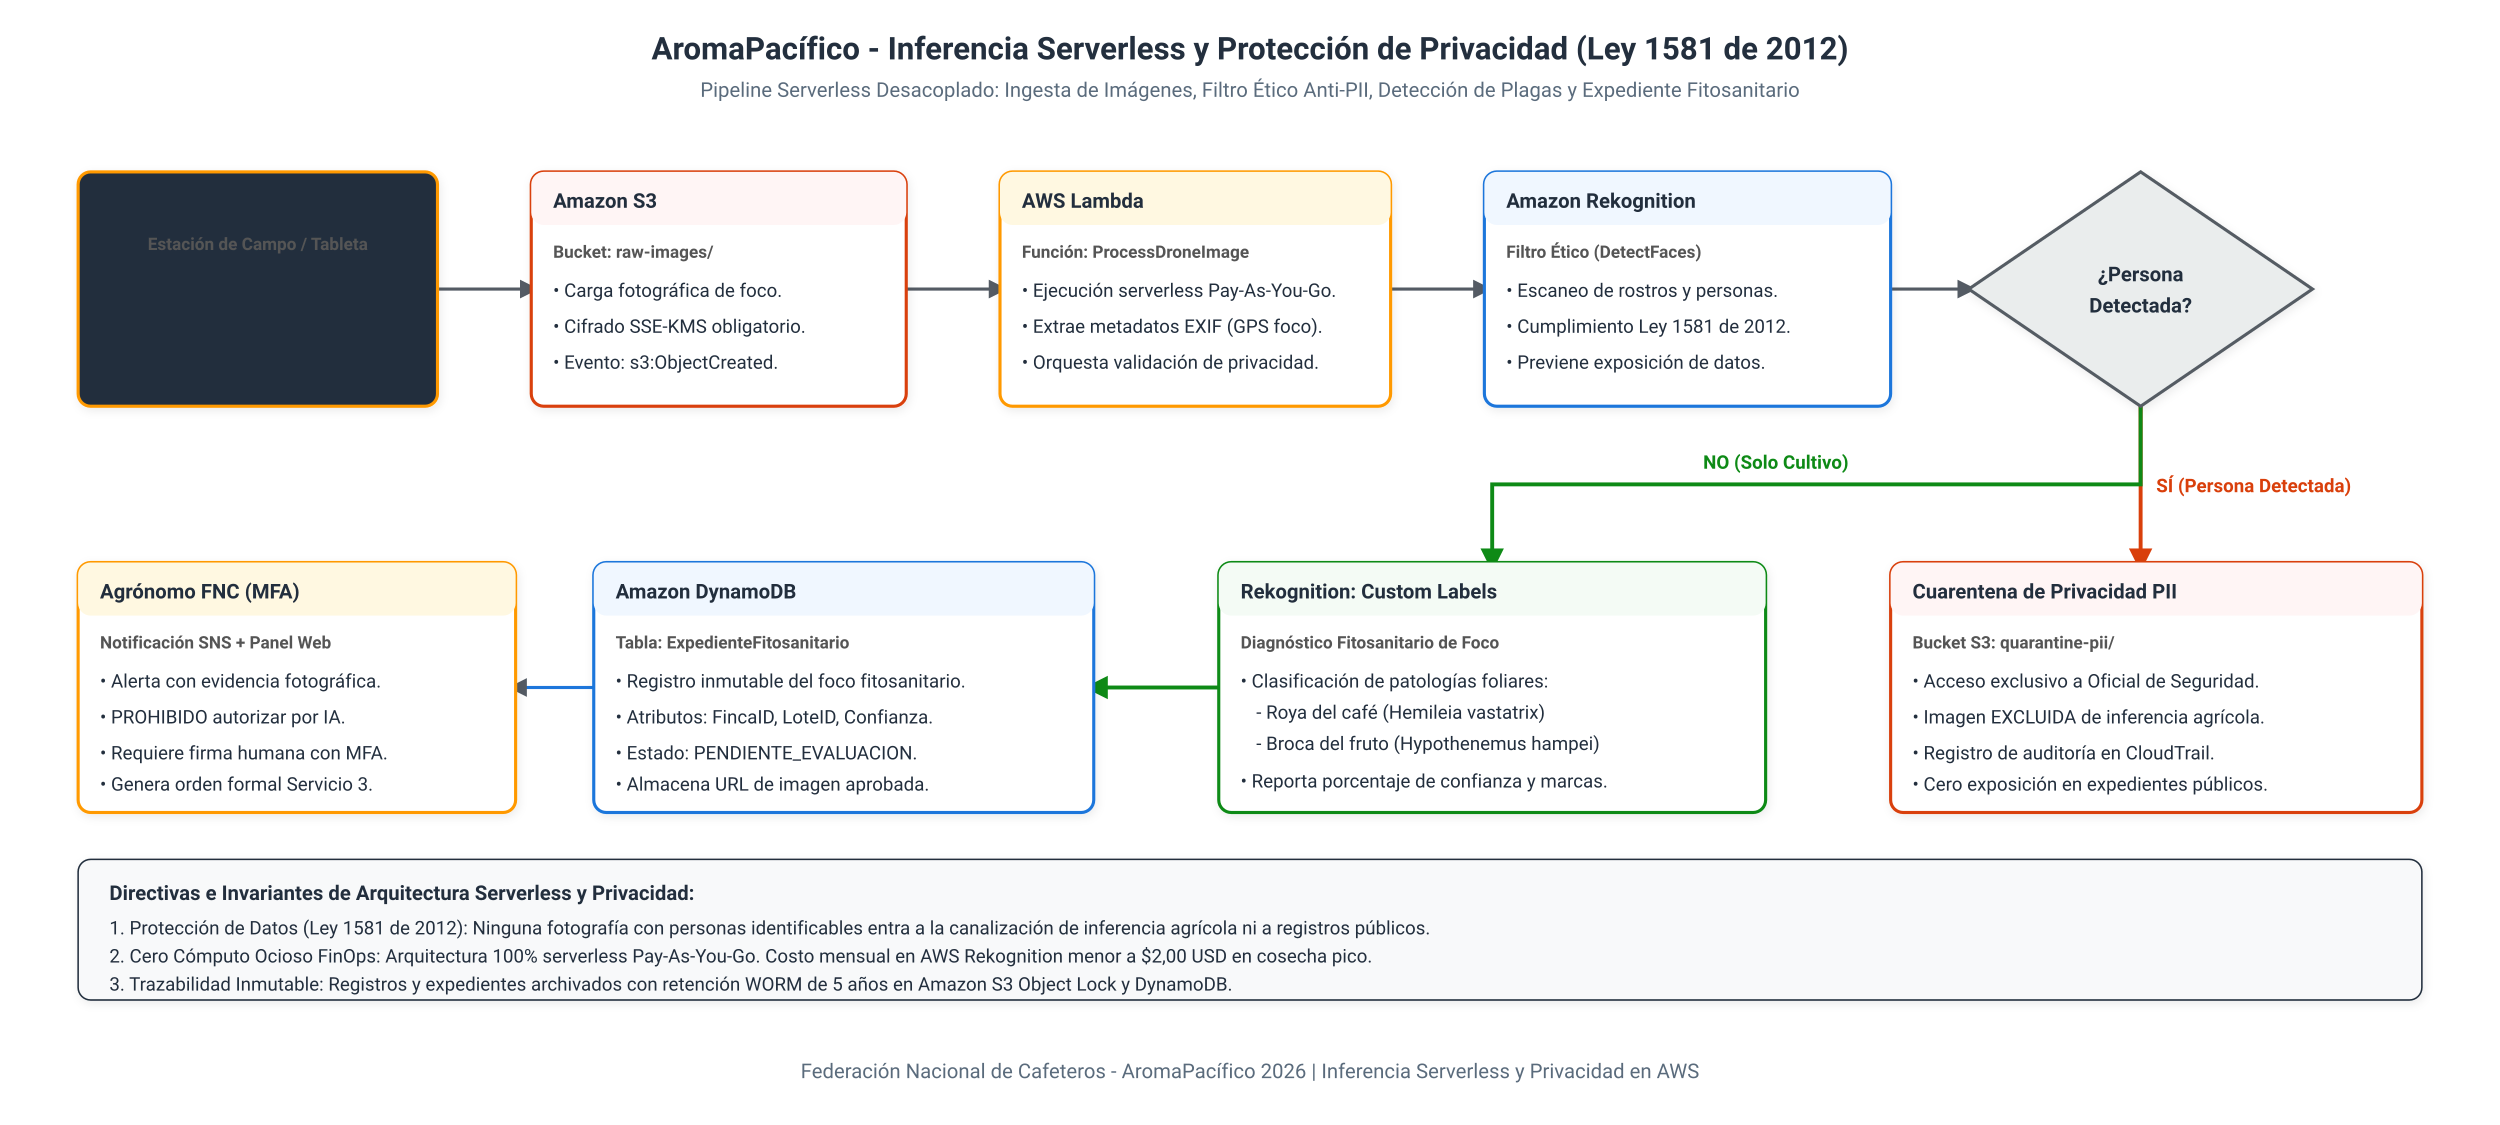
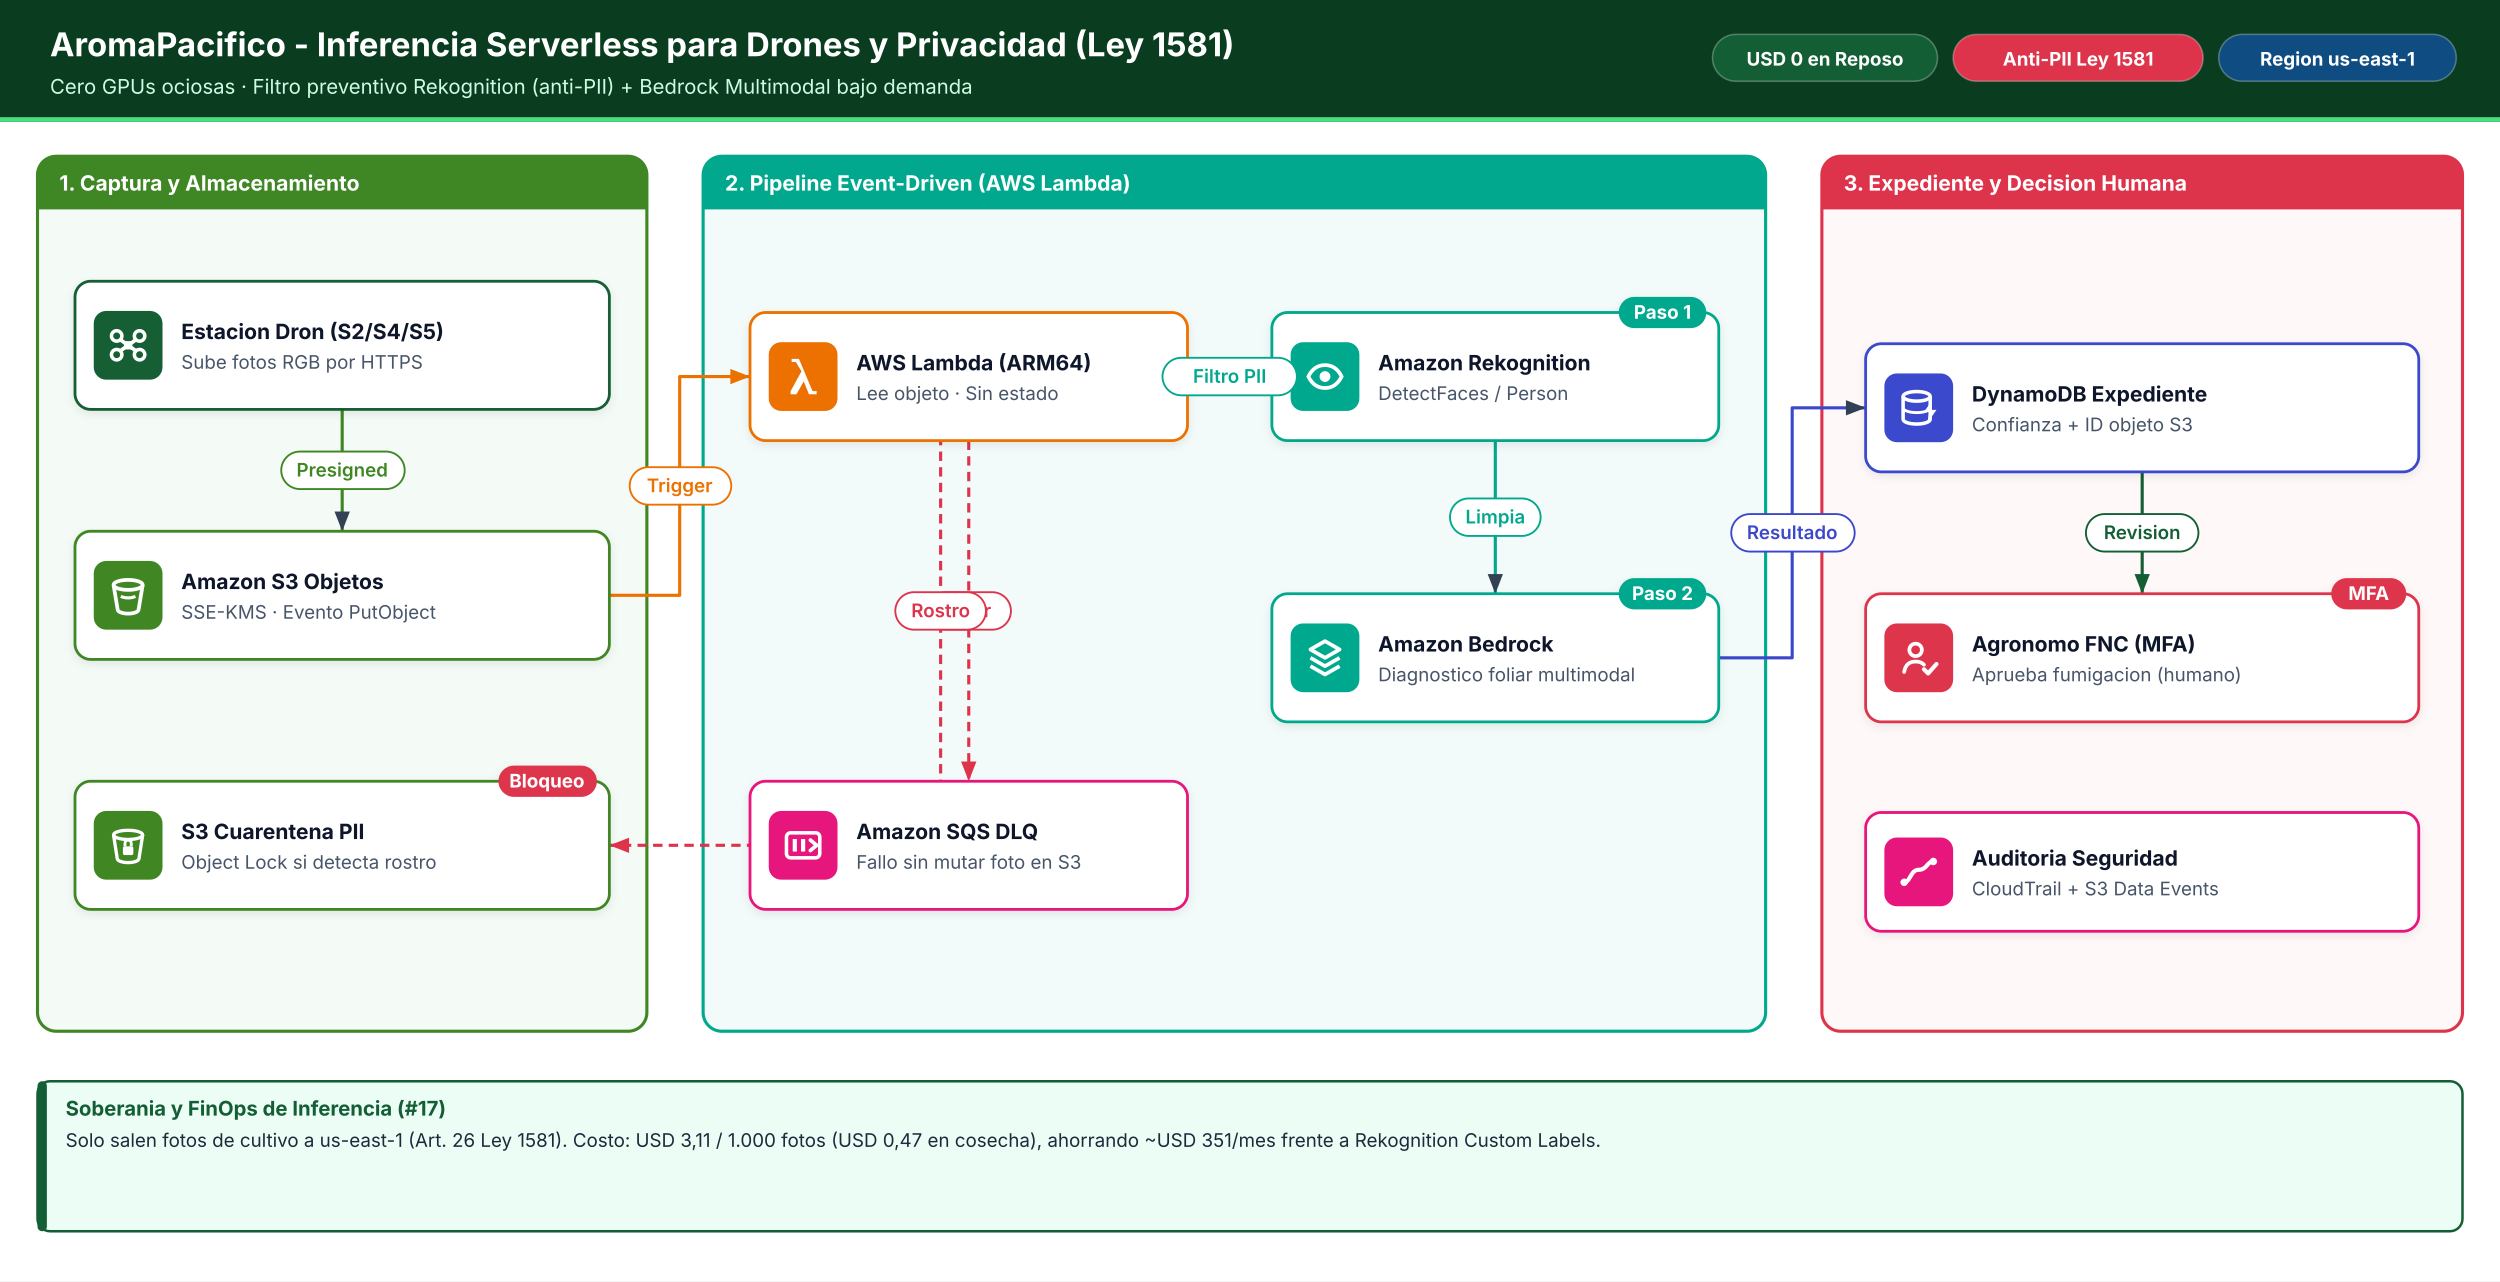
- <svg xmlns="http://www.w3.org/2000/svg" viewBox="0 0 1600 720" width="100%" height="100%">
+ <svg xmlns="http://www.w3.org/2000/svg" width="1600" height="820" viewBox="0 0 1600 820">
  <defs>
-     <style>
-       .main-title { font-family: -apple-system, BlinkMacSystemFont, "Segoe UI", Roboto, Helvetica, Arial, sans-serif; font-size: 20px; font-weight: bold; fill: #232F3E; text-anchor: middle; }
-       .sub-title { font-family: -apple-system, BlinkMacSystemFont, "Segoe UI", Roboto, Helvetica, Arial, sans-serif; font-size: 13px; fill: #5A6B7C; text-anchor: middle; }
-       .card-header { font-family: -apple-system, BlinkMacSystemFont, "Segoe UI", Roboto, Helvetica, Arial, sans-serif; font-size: 13px; font-weight: bold; fill: #232F3E; }
-       .card-sub { font-family: -apple-system, BlinkMacSystemFont, "Segoe UI", Roboto, Helvetica, Arial, sans-serif; font-size: 11px; font-weight: bold; fill: #555555; }
-       .card-body { font-family: -apple-system, BlinkMacSystemFont, "Segoe UI", Roboto, Helvetica, Arial, sans-serif; font-size: 12px; fill: #232F3E; }
-       .gate-header { font-family: -apple-system, BlinkMacSystemFont, "Segoe UI", Roboto, Helvetica, Arial, sans-serif; font-size: 13px; font-weight: bold; fill: #232F3E; text-anchor: middle; }
-       .inv-title { font-family: -apple-system, BlinkMacSystemFont, "Segoe UI", Roboto, Helvetica, Arial, sans-serif; font-size: 13px; font-weight: bold; fill: #232F3E; }
-       .inv-body { font-family: -apple-system, BlinkMacSystemFont, "Segoe UI", Roboto, Helvetica, Arial, sans-serif; font-size: 12px; fill: #232F3E; }
-       .flow-line { stroke: #545B64; stroke-width: 2; fill: none; }
-       .flow-line-accent { stroke: #1D76DB; stroke-width: 2; fill: none; }
-       .flow-line-danger { stroke: #D93F0B; stroke-width: 2.5; fill: none; }
-       .flow-line-success { stroke: #0E8A16; stroke-width: 2.5; fill: none; }
-       .branch-label-danger { font-family: -apple-system, BlinkMacSystemFont, "Segoe UI", Roboto, Helvetica, Arial, sans-serif; font-size: 12px; font-weight: bold; fill: #D93F0B; }
-       .branch-label-success { font-family: -apple-system, BlinkMacSystemFont, "Segoe UI", Roboto, Helvetica, Arial, sans-serif; font-size: 12px; font-weight: bold; fill: #0E8A16; }
-     </style>
-     <filter id="box-shadow" x="-2%" y="-2%" width="104%" height="106%" filterUnits="userSpaceOnUse">
-       <feDropShadow dx="1" dy="2" stdDeviation="3" flood-color="#000000" flood-opacity="0.08" />
+     <filter id="shadow" x="-6%" y="-6%" width="112%" height="118%">
+       <feDropShadow dx="0" dy="2" stdDeviation="3" flood-color="#0F172A" flood-opacity="0.08" />
    </filter>
-     <marker id="arrow" viewBox="0 0 10 10" refX="6" refY="5" markerWidth="6" markerHeight="6" orient="auto-start-reverse">
-       <path d="M 0 0 L 10 5 L 0 10 z" fill="#545B64" />
-     </marker>
-     <marker id="arrow-danger" viewBox="0 0 10 10" refX="6" refY="5" markerWidth="6" markerHeight="6" orient="auto-start-reverse">
-       <path d="M 0 0 L 10 5 L 0 10 z" fill="#D93F0B" />
-     </marker>
-     <marker id="arrow-success" viewBox="0 0 10 10" refX="6" refY="5" markerWidth="6" markerHeight="6" orient="auto-start-reverse">
-       <path d="M 0 0 L 10 5 L 0 10 z" fill="#0E8A16" />
-     </marker>
+     <marker id="arr-slate" viewBox="0 0 10 10" refX="9" refY="5" markerWidth="7" markerHeight="7" orient="auto-start-reverse">
+       <path d="M0,1.5 L9,5 L0,8.5 z" fill="#334155" />
+     </marker>
+     <marker id="arr-green" viewBox="0 0 10 10" refX="9" refY="5" markerWidth="7" markerHeight="7" orient="auto-start-reverse">
+       <path d="M0,1.5 L9,5 L0,8.5 z" fill="#135E34" />
+     </marker>
+     <marker id="arr-red" viewBox="0 0 10 10" refX="9" refY="5" markerWidth="7" markerHeight="7" orient="auto-start-reverse">
+       <path d="M0,1.5 L9,5 L0,8.5 z" fill="#DD344C" />
+     </marker>
+     <marker id="arr-blue" viewBox="0 0 10 10" refX="9" refY="5" markerWidth="7" markerHeight="7" orient="auto-start-reverse">
+       <path d="M0,1.5 L9,5 L0,8.5 z" fill="#0F4C81" />
+     </marker>
+     <marker id="arr-orange" viewBox="0 0 10 10" refX="9" refY="5" markerWidth="7" markerHeight="7" orient="auto-start-reverse">
+       <path d="M0,1.5 L9,5 L0,8.5 z" fill="#ED7100" />
+     </marker>
+     <marker id="arr-purple" viewBox="0 0 10 10" refX="9" refY="5" markerWidth="7" markerHeight="7" orient="auto-start-reverse">
+       <path d="M0,1.5 L9,5 L0,8.5 z" fill="#8C4FFF" />
+     </marker>
+     <style>text{font-family:'Segoe UI',Inter,Arial,sans-serif;}</style>
  </defs>
-   <rect width="1600" height="720" fill="#FFFFFF" />
-   <text x="800" y="38" class="main-title">AromaPacífico - Inferencia Serverless y Protección de Privacidad (Ley 1581 de 2012)</text>
-   <text x="800" y="62" class="sub-title">Pipeline Serverless Desacoplado: Ingesta de Imágenes, Filtro Ético Anti-PII, Detección de Plagas y Expediente Fitosanitario</text>
-   <path d="M 280 185 L 340 185" class="flow-line" marker-end="url(#arrow)" />
-   <path d="M 580 185 L 640 185" class="flow-line" marker-end="url(#arrow)" />
-   <path d="M 890 185 L 950 185" class="flow-line" marker-end="url(#arrow)" />
-   <path d="M 1210 185 L 1260 185" class="flow-line" marker-end="url(#arrow)" />
-   <path d="M 1370 260 L 1370 360" class="flow-line-danger" marker-end="url(#arrow-danger)" />
-   <text x="1380" y="315" class="branch-label-danger">SÍ (Persona Detectada)</text>
-   <path d="M 1370 260 L 1370 310 L 955 310 L 955 360" class="flow-line-success" marker-end="url(#arrow-success)" />
-   <text x="1090" y="300" class="branch-label-success">NO (Solo Cultivo)</text>
-   <path d="M 780 440 L 700 440" class="flow-line-success" marker-end="url(#arrow-success)" />
-   <path d="M 380 440 L 330 440" class="flow-line-accent" marker-end="url(#arrow)" />
-   <g transform="translate(50, 110)" filter="url(#box-shadow)">
-     <rect width="230" height="150" rx="8" fill="#232F3E" stroke="#FF9900" stroke-width="2" />
-     <text x="115" y="30" class="card-header" fill="#FFFFFF" text-anchor="middle">Dron / Cuadrilla UAS</text>
-     <text x="115" y="50" class="card-sub" fill="#FF9900" text-anchor="middle">Estación de Campo / Tableta</text>
-     <text x="18" y="80" class="card-body" fill="#FFFFFF">• Captura RGB / Multiespectral.</text>
-     <text x="18" y="103" class="card-body" fill="#FFFFFF">• Buffer local (hasta 24 horas).</text>
-     <text x="18" y="126" class="card-body" fill="#FFFFFF">• Drenado Wi-Fi seguro al acopio.</text>
-   </g>
-   <g transform="translate(340, 110)" filter="url(#box-shadow)">
-     <rect width="240" height="150" rx="8" fill="#FFFFFF" stroke="#D93F0B" stroke-width="2" />
-     <rect width="240" height="34" rx="8" fill="#FFF5F5" />
-     <text x="14" y="23" class="card-header" fill="#D93F0B">Amazon S3</text>
-     <text x="14" y="55" class="card-sub">Bucket: raw-images/</text>
-     <text x="14" y="80" class="card-body">• Carga fotográfica de foco.</text>
-     <text x="14" y="103" class="card-body">• Cifrado SSE-KMS obligatorio.</text>
-     <text x="14" y="126" class="card-body">• Evento: s3:ObjectCreated.</text>
-   </g>
-   <g transform="translate(640, 110)" filter="url(#box-shadow)">
-     <rect width="250" height="150" rx="8" fill="#FFFFFF" stroke="#FF9900" stroke-width="2" />
-     <rect width="250" height="34" rx="8" fill="#FFF8E1" />
-     <text x="14" y="23" class="card-header" fill="#B08800">AWS Lambda</text>
-     <text x="14" y="55" class="card-sub">Función: ProcessDroneImage</text>
-     <text x="14" y="80" class="card-body">• Ejecución serverless Pay-As-You-Go.</text>
-     <text x="14" y="103" class="card-body">• Extrae metadatos EXIF (GPS foco).</text>
-     <text x="14" y="126" class="card-body">• Orquesta validación de privacidad.</text>
-   </g>
-   <g transform="translate(950, 110)" filter="url(#box-shadow)">
-     <rect width="260" height="150" rx="8" fill="#FFFFFF" stroke="#1D76DB" stroke-width="2" />
-     <rect width="260" height="34" rx="8" fill="#F0F7FF" />
-     <text x="14" y="23" class="card-header" fill="#1D76DB">Amazon Rekognition</text>
-     <text x="14" y="55" class="card-sub">Filtro Ético (DetectFaces)</text>
-     <text x="14" y="80" class="card-body">• Escaneo de rostros y personas.</text>
-     <text x="14" y="103" class="card-body">• Cumplimiento Ley 1581 de 2012.</text>
-     <text x="14" y="126" class="card-body">• Previene exposición de datos.</text>
-   </g>
-   <g transform="translate(1260, 110)" filter="url(#box-shadow)">
-     <polygon points="110,0 220,75 110,150 0,75" fill="#EAEDED" stroke="#545B64" stroke-width="2" />
-     <text x="110" y="70" class="gate-header">¿Persona</text>
-     <text x="110" y="90" class="gate-header">Detectada?</text>
-   </g>
-   <g transform="translate(1210, 360)" filter="url(#box-shadow)">
-     <rect width="340" height="160" rx="8" fill="#FFFFFF" stroke="#D93F0B" stroke-width="2" />
-     <rect width="340" height="34" rx="8" fill="#FFF5F5" />
-     <text x="14" y="23" class="card-header" fill="#D93F0B">Cuarentena de Privacidad PII</text>
-     <text x="14" y="55" class="card-sub">Bucket S3: quarantine-pii/</text>
-     <text x="14" y="80" class="card-body">• Acceso exclusivo a Oficial de Seguridad.</text>
-     <text x="14" y="103" class="card-body">• Imagen EXCLUIDA de inferencia agrícola.</text>
-     <text x="14" y="126" class="card-body">• Registro de auditoría en CloudTrail.</text>
-     <text x="14" y="146" class="card-body">• Cero exposición en expedientes públicos.</text>
-   </g>
-   <g transform="translate(780, 360)" filter="url(#box-shadow)">
-     <rect width="350" height="160" rx="8" fill="#FFFFFF" stroke="#0E8A16" stroke-width="2" />
-     <rect width="350" height="34" rx="8" fill="#F4FBF5" />
-     <text x="14" y="23" class="card-header" fill="#0E8A16">Rekognition: Custom Labels</text>
-     <text x="14" y="55" class="card-sub">Diagnóstico Fitosanitario de Foco</text>
-     <text x="14" y="80" class="card-body">• Clasificación de patologías foliares:</text>
-     <text x="24" y="100" class="card-body">- Roya del café (Hemileia vastatrix)</text>
-     <text x="24" y="120" class="card-body">- Broca del fruto (Hypothenemus hampei)</text>
-     <text x="14" y="144" class="card-body">• Reporta porcentaje de confianza y marcas.</text>
-   </g>
-   <g transform="translate(380, 360)" filter="url(#box-shadow)">
-     <rect width="320" height="160" rx="8" fill="#FFFFFF" stroke="#1D76DB" stroke-width="2" />
-     <rect width="320" height="34" rx="8" fill="#F0F7FF" />
-     <text x="14" y="23" class="card-header" fill="#1D76DB">Amazon DynamoDB</text>
-     <text x="14" y="55" class="card-sub">Tabla: ExpedienteFitosanitario</text>
-     <text x="14" y="80" class="card-body">• Registro inmutable del foco fitosanitario.</text>
-     <text x="14" y="103" class="card-body">• Atributos: FincaID, LoteID, Confianza.</text>
-     <text x="14" y="126" class="card-body">• Estado: PENDIENTE_EVALUACION.</text>
-     <text x="14" y="146" class="card-body">• Almacena URL de imagen aprobada.</text>
-   </g>
-   <g transform="translate(50, 360)" filter="url(#box-shadow)">
-     <rect width="280" height="160" rx="8" fill="#FFFFFF" stroke="#FF9900" stroke-width="2" />
-     <rect width="280" height="34" rx="8" fill="#FFF8E1" />
-     <text x="14" y="23" class="card-header" fill="#B08800">Agrónomo FNC (MFA)</text>
-     <text x="14" y="55" class="card-sub">Notificación SNS + Panel Web</text>
-     <text x="14" y="80" class="card-body">• Alerta con evidencia fotográfica.</text>
-     <text x="14" y="103" class="card-body">• PROHIBIDO autorizar por IA.</text>
-     <text x="14" y="126" class="card-body">• Requiere firma humana con MFA.</text>
-     <text x="14" y="146" class="card-body">• Genera orden formal Servicio 3.</text>
-   </g>
-   <g transform="translate(50, 550)" filter="url(#box-shadow)">
-     <rect width="1500" height="90" rx="8" fill="#F8F9FA" stroke="#232F3E" stroke-width="1" />
-     <text x="20" y="26" class="inv-title">Directivas e Invariantes de Arquitectura Serverless y Privacidad:</text>
-     <text x="20" y="48" class="inv-body">1. Protección de Datos (Ley 1581 de 2012): Ninguna fotografía con personas identificables entra a la canalización de inferencia agrícola ni a registros públicos.</text>
-     <text x="20" y="66" class="inv-body">2. Cero Cómputo Ocioso FinOps: Arquitectura 100% serverless Pay-As-You-Go. Costo mensual en AWS Rekognition menor a $2,00 USD en cosecha pico.</text>
-     <text x="20" y="84" class="inv-body">3. Trazabilidad Inmutable: Registros y expedientes archivados con retención WORM de 5 años en Amazon S3 Object Lock y DynamoDB.</text>
-   </g>
-   <text x="800" y="690" class="sub-title" font-size="12px">Federación Nacional de Cafeteros - AromaPacífico 2026 | Inferencia Serverless y Privacidad en AWS</text>
+   <rect x="0" y="0" width="1600" height="820" fill="#FFFFFF" />
+   <rect x="0" y="0" width="1600" height="78" fill="#0A3D20" />
+   <rect x="0" y="75" width="1600" height="3" fill="#4ADE80" />
+   <text x="32" y="36" font-size="21" font-weight="700" fill="#FFFFFF">AromaPacifico - Inferencia Serverless para Drones y Privacidad (Ley 1581)</text>
+   <text x="32" y="60" font-size="13" font-weight="400" fill="#D1FAE5">Cero GPUs ociosas · Filtro preventivo Rekognition (anti-PII) + Bedrock Multimodal bajo demanda</text>
+   <rect x="1420" y="22" width="152" height="30" rx="15" fill="#0F4C81" stroke="#FFFFFF" stroke-opacity="0.28" />
+   <text x="1496" y="42" text-anchor="middle" font-size="12" font-weight="700" fill="#FFFFFF">Region us-east-1</text>
+   <rect x="1250" y="22" width="160" height="30" rx="15" fill="#DD344C" stroke="#FFFFFF" stroke-opacity="0.28" />
+   <text x="1330" y="42" text-anchor="middle" font-size="12" font-weight="700" fill="#FFFFFF">Anti-PII Ley 1581</text>
+   <rect x="1096" y="22" width="144" height="30" rx="15" fill="#135E34" stroke="#FFFFFF" stroke-opacity="0.28" />
+   <text x="1168" y="42" text-anchor="middle" font-size="12" font-weight="700" fill="#FFFFFF">USD 0 en Reposo</text>
+   <g id="z-cap">
+     <rect x="24" y="100" width="390" height="560" rx="12" fill="#F4FAF6" stroke="#3F8624" stroke-width="2" />
+     <path d="M36,100 H402 Q414,100 414,112 V134 H24 V112 Q24,100 36,100 Z" fill="#3F8624" />
+     <text x="38" y="122" font-size="13.5" font-weight="700" fill="#FFFFFF">1. Captura y Almacenamiento</text>
+   </g>
+   <g id="z-pipe">
+     <rect x="450" y="100" width="680" height="560" rx="12" fill="#F2FBF9" stroke="#01A88D" stroke-width="2" />
+     <path d="M462,100 H1118 Q1130,100 1130,112 V134 H450 V112 Q450,100 462,100 Z" fill="#01A88D" />
+     <text x="464" y="122" font-size="13.5" font-weight="700" fill="#FFFFFF">2. Pipeline Event-Driven (AWS Lambda)</text>
+   </g>
+   <g id="z-dec">
+     <rect x="1166" y="100" width="410" height="560" rx="12" fill="#FFF8F8" stroke="#DD344C" stroke-width="2" />
+     <path d="M1178,100 H1564 Q1576,100 1576,112 V134 H1166 V112 Q1166,100 1178,100 Z" fill="#DD344C" />
+     <text x="1180" y="122" font-size="13.5" font-weight="700" fill="#FFFFFF">3. Expediente y Decision Humana</text>
+   </g>
+   <path id="edge-0" d="M219,262 L219,340" fill="none" stroke="#3F8624" stroke-width="2" stroke-linejoin="round" marker-end="url(#arr-slate)" />
+   <path id="edge-1" d="M390,381 L435,381 L435,241 L480,241" fill="none" stroke="#ED7100" stroke-width="2" stroke-linejoin="round" marker-end="url(#arr-orange)" />
+   <path id="edge-2" d="M760,241 L814,241" fill="none" stroke="#01A88D" stroke-width="2" stroke-linejoin="round" marker-end="url(#arr-slate)" />
+   <path id="edge-3" d="M620,282 L620,500" fill="none" stroke="#DD344C" stroke-width="2" stroke-dasharray="6,4" stroke-linejoin="round" marker-end="url(#arr-red)" />
+   <path id="edge-4" d="M814,241 L602,241 L602,541 L390,541" fill="none" stroke="#DD344C" stroke-width="2" stroke-dasharray="6,4" stroke-linejoin="round" marker-end="url(#arr-red)" />
+   <path id="edge-5" d="M957,282 L957,380" fill="none" stroke="#01A88D" stroke-width="2" stroke-linejoin="round" marker-end="url(#arr-slate)" />
+   <path id="edge-6" d="M1100,421 L1147,421 L1147,261 L1194,261" fill="none" stroke="#3B48CC" stroke-width="2" stroke-linejoin="round" marker-end="url(#arr-slate)" />
+   <path id="edge-7" d="M1371,302 L1371,380" fill="none" stroke="#135E34" stroke-width="2" stroke-linejoin="round" marker-end="url(#arr-green)" />
+   <g id="dron" filter="url(#shadow)">
+     <rect x="48" y="180" width="342" height="82" rx="10" fill="#FFFFFF" stroke="#135E34" stroke-width="1.8" />
+     <rect x="60" y="199" width="44" height="44" rx="8" fill="#135E34" />
+     <g transform="translate(66,205) scale(1.333)">
+       <circle cx="6.5" cy="7.5" r="2.5" fill="none" stroke="#FFF" stroke-width="1.7" />
+       <circle cx="17.5" cy="7.5" r="2.5" fill="none" stroke="#FFF" stroke-width="1.7" />
+       <circle cx="6.5" cy="16.5" r="2.5" fill="none" stroke="#FFF" stroke-width="1.7" />
+       <circle cx="17.5" cy="16.5" r="2.5" fill="none" stroke="#FFF" stroke-width="1.7" />
+       <path d="M8.5 9.5L15.5 14.5M15.5 9.5L8.5 14.5" stroke="#FFF" stroke-width="1.8" />
+       <rect x="10" y="10" width="4" height="4" rx="1" fill="#FFF" />
+     </g>
+     <text x="116" y="217" font-size="13.5" font-weight="700" fill="#0F172A">Estacion Dron (S2/S4/S5)</text>
+     <text x="116" y="236" font-size="12" font-weight="400" fill="#475569">Sube fotos RGB por HTTPS</text>
+   </g>
+   <g id="s3" filter="url(#shadow)">
+     <rect x="48" y="340" width="342" height="82" rx="10" fill="#FFFFFF" stroke="#3F8624" stroke-width="1.8" />
+     <rect x="60" y="359" width="44" height="44" rx="8" fill="#3F8624" />
+     <g transform="translate(66,365) scale(1.333)">
+       <path d="M5 7L7 19C7.2 20 9.4 20.8 12 20.8C14.6 20.8 16.8 20 17 19L19 7" fill="none" stroke="#FFF" stroke-width="1.8" />
+       <ellipse cx="12" cy="7" rx="7" ry="2.4" fill="none" stroke="#FFF" stroke-width="1.8" />
+       <path d="M8.5 12.5C10.5 13.5 13.5 13.5 15.5 12.5" fill="none" stroke="#FFF" stroke-width="1.5" />
+     </g>
+     <text x="116" y="377" font-size="13.5" font-weight="700" fill="#0F172A">Amazon S3 Objetos</text>
+     <text x="116" y="396" font-size="12" font-weight="400" fill="#475569">SSE-KMS · Evento PutObject</text>
+   </g>
+   <g id="s3-q" filter="url(#shadow)">
+     <rect x="48" y="500" width="342" height="82" rx="10" fill="#FFFFFF" stroke="#3F8624" stroke-width="1.8" />
+     <rect x="60" y="519" width="44" height="44" rx="8" fill="#3F8624" />
+     <g transform="translate(66,525) scale(1.333)">
+       <path d="M5 7L6.8 18.5C7 19.5 9.2 20.3 12 20.3C14.8 20.3 17 19.5 17.2 18.5L19 7" fill="none" stroke="#FFF" stroke-width="1.6" />
+       <ellipse cx="12" cy="7" rx="7" ry="2.2" fill="none" stroke="#FFF" stroke-width="1.6" />
+       <rect x="9.5" y="12.5" width="5" height="4.2" rx="0.8" fill="#FFF" />
+       <path d="M10.5 12.5V11C10.5 10.1 11.2 9.5 12 9.5C12.8 9.5 13.5 10.1 13.5 11V12.5" fill="none" stroke="#FFF" stroke-width="1.4" />
+     </g>
+     <text x="116" y="537" font-size="13.5" font-weight="700" fill="#0F172A">S3 Cuarentena PII</text>
+     <text x="116" y="556" font-size="12" font-weight="400" fill="#475569">Object Lock si detecta rostro</text>
+     <rect x="319" y="490" width="63" height="20" rx="10" fill="#DD344C" />
+     <text x="350" y="504" text-anchor="middle" font-size="12" font-weight="700" fill="#FFFFFF">Bloqueo</text>
+   </g>
+   <g id="lam" filter="url(#shadow)">
+     <rect x="480" y="200" width="280" height="82" rx="10" fill="#FFFFFF" stroke="#ED7100" stroke-width="1.8" />
+     <rect x="492" y="219" width="44" height="44" rx="8" fill="#ED7100" />
+     <g transform="translate(498,225) scale(1.333)">
+       <path d="M6 19L11.2 9.5L8.5 5H6.5V3.5H10L16.5 19H18.5V20.5H14.8L12.3 14.3L8.8 20.5H6V19Z" fill="#FFF" />
+     </g>
+     <text x="548" y="237" font-size="13.5" font-weight="700" fill="#0F172A">AWS Lambda (ARM64)</text>
+     <text x="548" y="256" font-size="12" font-weight="400" fill="#475569">Lee objeto · Sin estado</text>
+   </g>
+   <g id="rek" filter="url(#shadow)">
+     <rect x="814" y="200" width="286" height="82" rx="10" fill="#FFFFFF" stroke="#01A88D" stroke-width="1.8" />
+     <rect x="826" y="219" width="44" height="44" rx="8" fill="#01A88D" />
+     <g transform="translate(832,225) scale(1.333)">
+       <path d="M4 12C6 8 8.8 6.5 12 6.5C15.2 6.5 18 8 20 12C18 16 15.2 17.5 12 17.5C8.8 17.5 6 16 4 12Z" fill="none" stroke="#FFF" stroke-width="1.8" />
+       <circle cx="12" cy="12" r="2.6" fill="#FFF" />
+     </g>
+     <text x="882" y="237" font-size="13.5" font-weight="700" fill="#0F172A">Amazon Rekognition</text>
+     <text x="882" y="256" font-size="12" font-weight="400" fill="#475569">DetectFaces / Person</text>
+     <rect x="1036" y="190" width="56" height="20" rx="10" fill="#01A88D" />
+     <text x="1064" y="204" text-anchor="middle" font-size="12" font-weight="700" fill="#FFFFFF">Paso 1</text>
+   </g>
+   <g id="bed" filter="url(#shadow)">
+     <rect x="814" y="380" width="286" height="82" rx="10" fill="#FFFFFF" stroke="#01A88D" stroke-width="1.8" />
+     <rect x="826" y="399" width="44" height="44" rx="8" fill="#01A88D" />
+     <g transform="translate(832,405) scale(1.333)">
+       <polygon points="12,4 19,8 12,12 5,8" fill="none" stroke="#FFF" stroke-width="1.8" stroke-linejoin="round" />
+       <polyline points="5,12 12,16 19,12" fill="none" stroke="#FFF" stroke-width="1.8" stroke-linejoin="round" />
+       <polyline points="5,16 12,20 19,16" fill="none" stroke="#FFF" stroke-width="1.8" stroke-linejoin="round" />
+     </g>
+     <text x="882" y="417" font-size="13.5" font-weight="700" fill="#0F172A">Amazon Bedrock</text>
+     <text x="882" y="436" font-size="12" font-weight="400" fill="#475569">Diagnostico foliar multimodal</text>
+     <rect x="1036" y="370" width="56" height="20" rx="10" fill="#01A88D" />
+     <text x="1064" y="384" text-anchor="middle" font-size="12" font-weight="700" fill="#FFFFFF">Paso 2</text>
+   </g>
+   <g id="dlq" filter="url(#shadow)">
+     <rect x="480" y="500" width="280" height="82" rx="10" fill="#FFFFFF" stroke="#E7157B" stroke-width="1.8" />
+     <rect x="492" y="519" width="44" height="44" rx="8" fill="#E7157B" />
+     <g transform="translate(498,525) scale(1.333)">
+       <rect x="4" y="6" width="16" height="12" rx="2" fill="none" stroke="#FFF" stroke-width="1.7" />
+       <line x1="8" y1="9" x2="8" y2="15" stroke="#FFF" stroke-width="2" />
+       <line x1="12" y1="9" x2="12" y2="15" stroke="#FFF" stroke-width="2" />
+       <path d="M15.5 9.5L18.5 12L15.5 14.5" fill="none" stroke="#FFF" stroke-width="1.8" stroke-linecap="round" stroke-linejoin="round" />
+     </g>
+     <text x="548" y="537" font-size="13.5" font-weight="700" fill="#0F172A">Amazon SQS DLQ</text>
+     <text x="548" y="556" font-size="12" font-weight="400" fill="#475569">Fallo sin mutar foto en S3</text>
+   </g>
+   <g id="ddb" filter="url(#shadow)">
+     <rect x="1194" y="220" width="354" height="82" rx="10" fill="#FFFFFF" stroke="#3B48CC" stroke-width="1.8" />
+     <rect x="1206" y="239" width="44" height="44" rx="8" fill="#3B48CC" />
+     <g transform="translate(1212,245) scale(1.333)">
+       <ellipse cx="11" cy="6.5" rx="6.5" ry="2.3" fill="none" stroke="#FFF" stroke-width="1.7" />
+       <path d="M4.5 6.5V17.5C4.5 18.8 7.4 19.8 11 19.8C14.6 19.8 17.5 18.8 17.5 17.5V6.5" fill="none" stroke="#FFF" stroke-width="1.7" />
+       <path d="M4.5 12C4.5 13.3 7.4 14.3 11 14.3C14.6 14.3 17.5 13.3 17.5 12" fill="none" stroke="#FFF" stroke-width="1.4" />
+       <polygon points="18,9 14.5,14 17.2,14 16,19.5 20.5,13 17.7,13" fill="#FFF" />
+     </g>
+     <text x="1262" y="257" font-size="13.5" font-weight="700" fill="#0F172A">DynamoDB Expediente</text>
+     <text x="1262" y="276" font-size="12" font-weight="400" fill="#475569">Confianza + ID objeto S3</text>
+   </g>
+   <g id="agro" filter="url(#shadow)">
+     <rect x="1194" y="380" width="354" height="82" rx="10" fill="#FFFFFF" stroke="#DD344C" stroke-width="1.8" />
+     <rect x="1206" y="399" width="44" height="44" rx="8" fill="#DD344C" />
+     <g transform="translate(1212,405) scale(1.333)">
+       <circle cx="10.5" cy="8.2" r="3" fill="none" stroke="#FFF" stroke-width="1.8" />
+       <path d="M5 18.8C5.6 15.2 7.6 13.8 10.5 13.8C12.2 13.8 13.6 14.3 14.5 15.3" fill="none" stroke="#FFF" stroke-width="1.8" stroke-linecap="round" />
+       <path d="M14.5 17.5L16.5 19.5L20.5 15" fill="none" stroke="#FFF" stroke-width="2" stroke-linecap="round" stroke-linejoin="round" />
+     </g>
+     <text x="1262" y="417" font-size="13.5" font-weight="700" fill="#0F172A">Agronomo FNC (MFA)</text>
+     <text x="1262" y="436" font-size="12" font-weight="400" fill="#475569">Aprueba fumigacion (humano)</text>
+     <rect x="1492" y="370" width="48" height="20" rx="10" fill="#DD344C" />
+     <text x="1516" y="384" text-anchor="middle" font-size="12" font-weight="700" fill="#FFFFFF">MFA</text>
+   </g>
+   <g id="audit" filter="url(#shadow)">
+     <rect x="1194" y="520" width="354" height="76" rx="10" fill="#FFFFFF" stroke="#E7157B" stroke-width="1.8" />
+     <rect x="1206" y="536" width="44" height="44" rx="8" fill="#E7157B" />
+     <g transform="translate(1212,542) scale(1.333)">
+       <path d="M5 17C8 17 8 11 12 11C16 11 16 7 19 7" fill="none" stroke="#FFF" stroke-width="2" stroke-linecap="round" />
+       <circle cx="5" cy="17" r="1.8" fill="#FFF" />
+       <circle cx="19" cy="7" r="1.8" fill="#FFF" />
+     </g>
+     <text x="1262" y="554" font-size="13.5" font-weight="700" fill="#0F172A">Auditoria Seguridad</text>
+     <text x="1262" y="573" font-size="12" font-weight="400" fill="#475569">CloudTrail + S3 Data Events</text>
+   </g>
+   <rect x="180" y="289" width="79" height="24" rx="12" fill="#FFFFFF" stroke="#3F8624" stroke-width="1.2" />
+   <text x="219" y="305" text-anchor="middle" font-size="12" font-weight="600" fill="#3F8624">Presigned</text>
+   <rect x="403" y="299" width="65" height="24" rx="12" fill="#FFFFFF" stroke="#ED7100" stroke-width="1.2" />
+   <text x="435" y="315" text-anchor="middle" font-size="12" font-weight="600" fill="#ED7100">Trigger</text>
+   <rect x="744" y="229" width="86" height="24" rx="12" fill="#FFFFFF" stroke="#01A88D" stroke-width="1.2" />
+   <text x="787" y="245" text-anchor="middle" font-size="12" font-weight="600" fill="#01A88D">Filtro PII</text>
+   <rect x="593" y="379" width="54" height="24" rx="12" fill="#FFFFFF" stroke="#DD344C" stroke-width="1.2" />
+   <text x="620" y="395" text-anchor="middle" font-size="12" font-weight="600" fill="#DD344C">Error</text>
+   <rect x="573" y="379" width="58" height="24" rx="12" fill="#FFFFFF" stroke="#DD344C" stroke-width="1.2" />
+   <text x="602" y="395" text-anchor="middle" font-size="12" font-weight="600" fill="#DD344C">Rostro</text>
+   <rect x="928" y="319" width="58" height="24" rx="12" fill="#FFFFFF" stroke="#01A88D" stroke-width="1.2" />
+   <text x="957" y="335" text-anchor="middle" font-size="12" font-weight="600" fill="#01A88D">Limpia</text>
+   <rect x="1108" y="329" width="79" height="24" rx="12" fill="#FFFFFF" stroke="#3B48CC" stroke-width="1.2" />
+   <text x="1147" y="345" text-anchor="middle" font-size="12" font-weight="600" fill="#3B48CC">Resultado</text>
+   <rect x="1335" y="329" width="72" height="24" rx="12" fill="#FFFFFF" stroke="#135E34" stroke-width="1.2" />
+   <text x="1371" y="345" text-anchor="middle" font-size="12" font-weight="600" fill="#135E34">Revision</text>
+   <g>
+     <rect x="24" y="692" width="1552" height="96" rx="8" fill="#ECFDF5" stroke="#135E34" stroke-width="1.6" />
+     <rect x="24" y="692" width="6" height="96" rx="3" fill="#135E34" />
+     <text x="42" y="714" font-size="13" font-weight="700" fill="#135E34">Soberania y FinOps de Inferencia (#17)</text>
+     <text x="42" y="734" font-size="12" font-weight="400" fill="#1E293B">Solo salen fotos de cultivo a us-east-1 (Art. 26 Ley 1581). Costo: USD 3,11 / 1.000 fotos (USD 0,47 en cosecha), ahorrando ~USD 351/mes frente a Rekognition Custom Labels.</text>
+   </g>
</svg>
